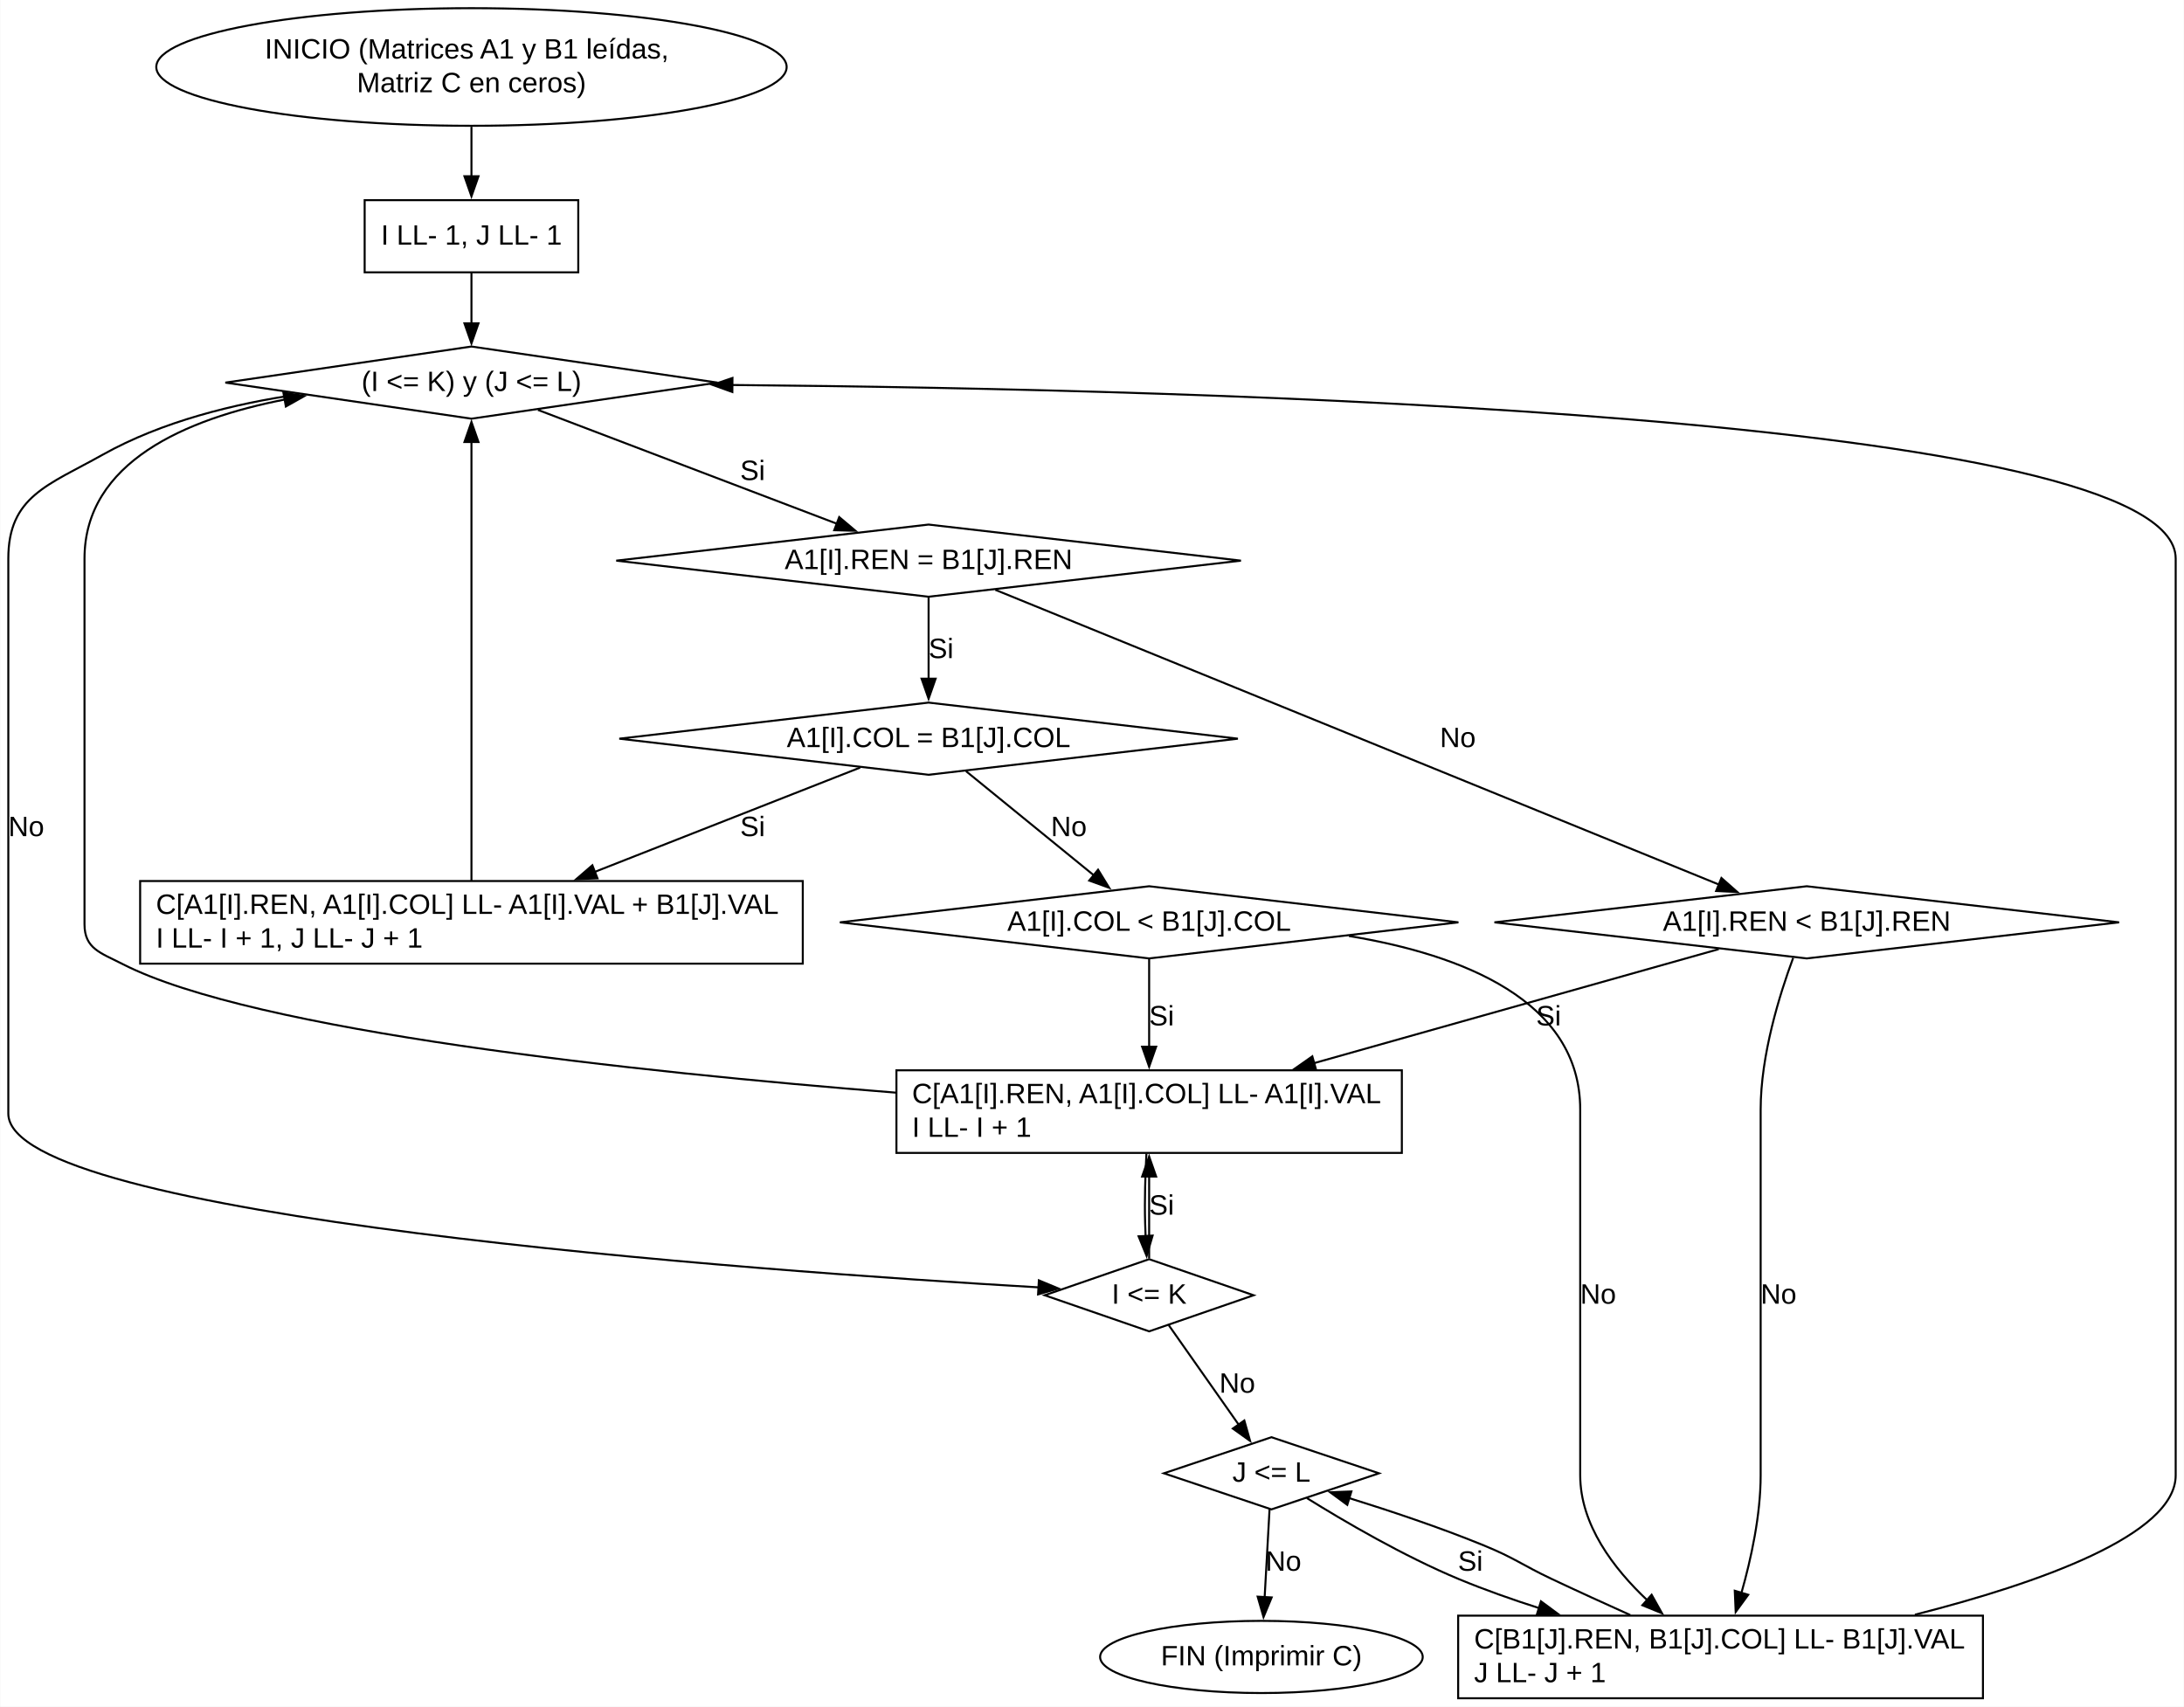
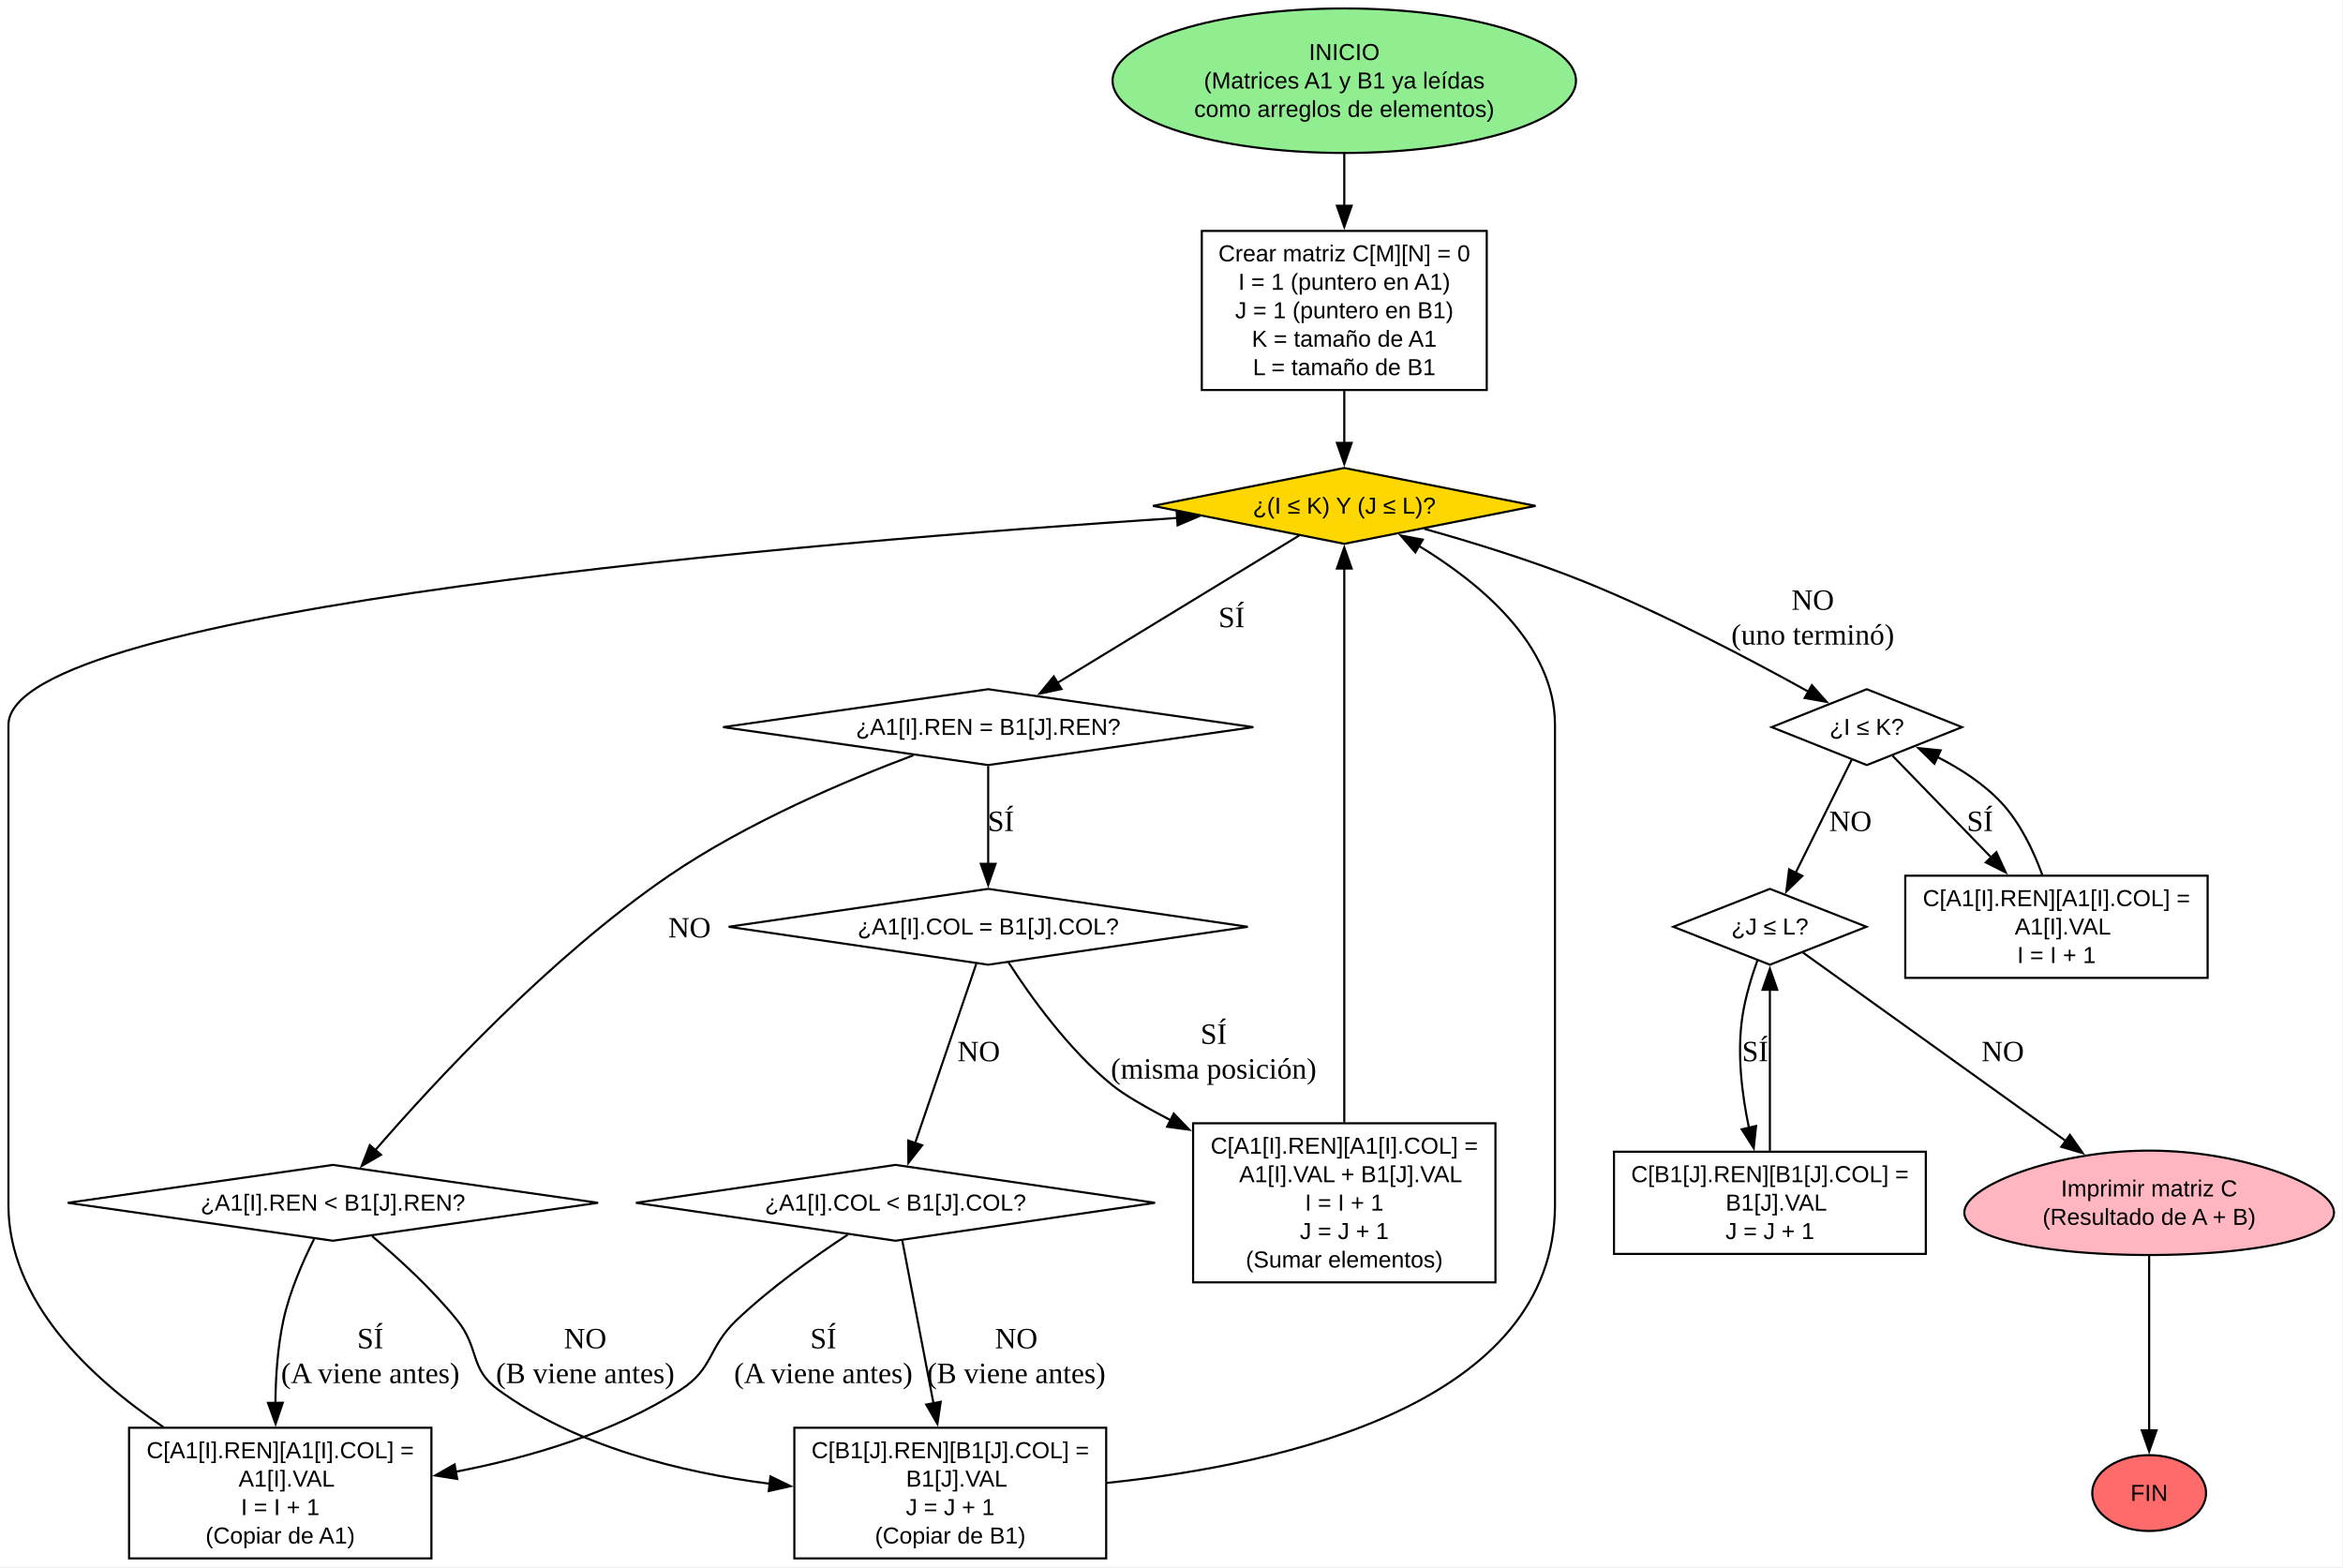
- <svg xmlns="http://www.w3.org/2000/svg" width="1089pt" height="851pt" viewBox="0.00 0.00 1089.00 851.23">
-   <g id="graph0" class="graph" transform="translate(4,847.23) scale(1)" data-name="Diagrama_5_1_Suma">
-     <polygon fill="white" stroke="none" points="-4,4 -4,-847.23 1085,-847.23 1085,4 -4,4" />
-     <g id="node1" class="node" pointer-events="visible" data-name="inicio">
-       <ellipse fill="none" stroke="black" cx="231" cy="-813.82" rx="157.2" ry="29.33" />
-       <text text-anchor="start" x="127.91" y="-818.02" font-family="Arial" font-size="14.00">INICIO (Matrices A1 y B1 leídas,</text>
-       <text text-anchor="middle" x="231" y="-801.22" font-family="Arial" font-size="14.00"> Matriz C en ceros)</text>
+ <svg xmlns="http://www.w3.org/2000/svg" width="1112pt" height="744pt" viewBox="0.00 0.00 1112.00 744.00">
+   <g id="graph0" class="graph" transform="scale(1 1) rotate(0) translate(4 739.59)">
+     <polygon fill="white" stroke="none" points="-4,4 -4,-739.59 1107.73,-739.59 1107.73,4 -4,4" />
+     <g id="node1" class="node">
+       <ellipse fill="#90ee90" stroke="black" cx="634" cy="-701.29" rx="109.96" ry="34.29" />
+       <text xml:space="preserve" text-anchor="middle" x="634" y="-711.09" font-family="Arial" font-size="11.00">INICIO</text>
+       <text xml:space="preserve" text-anchor="middle" x="634" y="-697.59" font-family="Arial" font-size="11.00">(Matrices A1 y B1 ya leídas</text>
+       <text xml:space="preserve" text-anchor="middle" x="634" y="-684.09" font-family="Arial" font-size="11.00">como arreglos de elementos)</text>
    </g>
-     <g id="node3" class="node" pointer-events="visible" data-name="init_ptrs">
-       <polygon fill="none" stroke="black" points="284.27,-747.4 177.73,-747.4 177.73,-711.4 284.27,-711.4 284.27,-747.4" />
-       <text text-anchor="middle" x="231" y="-725.2" font-family="Arial" font-size="14.00">I LL- 1, J LL- 1</text>
+     <g id="node2" class="node">
+       <polygon fill="none" stroke="black" points="701.62,-630 566.38,-630 566.38,-554.5 701.62,-554.5 701.62,-630" />
+       <text xml:space="preserve" text-anchor="middle" x="634" y="-615.55" font-family="Arial" font-size="11.00">Crear matriz C[M][N] = 0</text>
+       <text xml:space="preserve" text-anchor="middle" x="634" y="-602.05" font-family="Arial" font-size="11.00">I = 1 (puntero en A1)</text>
+       <text xml:space="preserve" text-anchor="middle" x="634" y="-588.55" font-family="Arial" font-size="11.00">J = 1 (puntero en B1)</text>
+       <text xml:space="preserve" text-anchor="middle" x="634" y="-575.05" font-family="Arial" font-size="11.00">K = tamaño de A1</text>
+       <text xml:space="preserve" text-anchor="middle" x="634" y="-561.55" font-family="Arial" font-size="11.00">L = tamaño de B1</text>
    </g>
-     <g id="edge1" class="edge" data-name="inicio-&gt;init_ptrs">
-       <path fill="none" stroke="black" d="M231,-783.99C231,-775.98 231,-767.27 231,-759.26" />
-       <polygon fill="black" stroke="black" points="234.5,-759.31 231,-749.31 227.5,-759.31 234.5,-759.31" />
+     <g id="edge1" class="edge">
+       <path fill="none" stroke="black" d="M634,-666.72C634,-658.79 634,-650.19 634,-641.75" />
+       <polygon fill="black" stroke="black" points="637.5,-641.94 634,-631.94 630.5,-641.94 637.5,-641.94" />
    </g>
-     <g id="node2" class="node" pointer-events="visible" data-name="fin">
-       <ellipse fill="none" stroke="black" cx="625" cy="-20.8" rx="80.46" ry="18" />
-       <text text-anchor="middle" x="625" y="-16.6" font-family="Arial" font-size="14.00">FIN (Imprimir C)</text>
+     <g id="node3" class="node">
+       <polygon fill="#ffd700" stroke="black" points="634,-517.5 543.2,-499.5 634,-481.5 724.8,-499.5 634,-517.5" />
+       <text xml:space="preserve" text-anchor="middle" x="634" y="-495.8" font-family="Arial" font-size="11.00">¿(I ≤ K) Y (J ≤ L)?</text>
    </g>
-     <g id="node7" class="node" pointer-events="visible" data-name="cond_main_loop">
-       <polygon fill="none" stroke="black" points="231,-674.4 108.25,-656.4 231,-638.4 353.75,-656.4 231,-674.4" />
-       <text text-anchor="middle" x="231" y="-652.2" font-family="Arial" font-size="14.00">(I &lt;= K) y (J &lt;= L)</text>
+     <g id="edge2" class="edge">
+       <path fill="none" stroke="black" d="M634,-554.08C634,-545.76 634,-537.05 634,-529.14" />
+       <polygon fill="black" stroke="black" points="637.5,-529.4 634,-519.4 630.5,-529.4 637.5,-529.4" />
    </g>
-     <g id="edge2" class="edge" data-name="init_ptrs-&gt;cond_main_loop">
-       <path fill="none" stroke="black" d="M231,-711.21C231,-703.63 231,-694.5 231,-685.94" />
-       <polygon fill="black" stroke="black" points="234.5,-685.94 231,-675.94 227.5,-685.94 234.5,-685.94" />
+     <g id="node4" class="node">
+       <polygon fill="none" stroke="black" points="465,-412.5 339.15,-394.5 465,-376.5 590.85,-394.5 465,-412.5" />
+       <text xml:space="preserve" text-anchor="middle" x="465" y="-390.8" font-family="Arial" font-size="11.00">¿A1[I].REN = B1[J].REN?</text>
    </g>
-     <g id="node4" class="node" pointer-events="visible" data-name="proc_c_sum">
-       <polygon fill="none" stroke="black" points="396.25,-407.8 65.75,-407.8 65.75,-366.6 396.25,-366.6 396.25,-407.8" />
-       <text text-anchor="start" x="73.63" y="-391.4" font-family="Arial" font-size="14.00">C[A1[I].REN, A1[I].COL] LL- A1[I].VAL + B1[J].VAL</text>
-       <text text-anchor="start" x="73.63" y="-374.6" font-family="Arial" font-size="14.00">I LL- I + 1, J LL- J + 1</text>
+     <g id="edge3" class="edge">
+       <path fill="none" stroke="black" d="M612.6,-485.45C583.57,-467.77 531.48,-436.02 497.59,-415.36" />
+       <polygon fill="black" stroke="black" points="499.77,-412.59 489.41,-410.38 496.13,-418.57 499.77,-412.59" />
+       <text xml:space="preserve" text-anchor="middle" x="580.51" y="-441.95" font-family="Times New Roman,serif" font-size="14.00">SÍ</text>
    </g>
-     <g id="edge6" class="edge" data-name="proc_c_sum-&gt;cond_main_loop">
-       <path fill="none" stroke="black" d="M231,-408.03C231,-454.91 231,-572.71 231,-627.09" />
-       <polygon fill="black" stroke="black" points="227.5,-626.77 231,-636.77 234.5,-626.77 227.5,-626.77" />
+     <g id="node11" class="node">
+       <polygon fill="none" stroke="black" points="882,-412.5 836.82,-394.5 882,-376.5 927.18,-394.5 882,-412.5" />
+       <text xml:space="preserve" text-anchor="middle" x="882" y="-390.8" font-family="Arial" font-size="11.00">¿I ≤ K?</text>
    </g>
-     <g id="node5" class="node" pointer-events="visible" data-name="proc_c_a">
-       <polygon fill="none" stroke="black" points="695.04,-313.4 442.96,-313.4 442.96,-272.2 695.04,-272.2 695.04,-313.4" />
-       <text text-anchor="start" x="450.73" y="-297" font-family="Arial" font-size="14.00">C[A1[I].REN, A1[I].COL] LL- A1[I].VAL</text>
-       <text text-anchor="start" x="450.73" y="-280.2" font-family="Arial" font-size="14.00">I LL- I + 1</text>
+     <g id="edge15" class="edge">
+       <path fill="none" stroke="black" d="M672.05,-488.59C694.48,-482.31 723.23,-473.5 748,-463.5 786.01,-448.15 827.85,-426.02 854.49,-411.22" />
+       <polygon fill="black" stroke="black" points="855.92,-414.43 862.93,-406.49 852.5,-408.33 855.92,-414.43" />
+       <text xml:space="preserve" text-anchor="middle" x="856.36" y="-450.2" font-family="Times New Roman,serif" font-size="14.00">NO</text>
+       <text xml:space="preserve" text-anchor="middle" x="856.36" y="-433.7" font-family="Times New Roman,serif" font-size="14.00">(uno terminó)</text>
    </g>
-     <g id="edge9" class="edge" data-name="proc_c_a-&gt;cond_main_loop">
-       <path fill="none" stroke="black" d="M442.65,-302.26C313.34,-312.57 122.37,-332.91 57,-366.4 46.15,-371.96 38,-374 38,-386.2 38,-568.6 38,-568.6 38,-568.6 38,-616.76 88.6,-638.36 137.99,-647.97" />
-       <polygon fill="black" stroke="black" points="137.2,-651.38 147.66,-649.69 138.43,-644.49 137.2,-651.38" />
+     <g id="node5" class="node">
+       <polygon fill="none" stroke="black" points="465,-317.75 341.8,-299.75 465,-281.75 588.2,-299.75 465,-317.75" />
+       <text xml:space="preserve" text-anchor="middle" x="465" y="-296.05" font-family="Arial" font-size="11.00">¿A1[I].COL = B1[J].COL?</text>
    </g>
-     <g id="node12" class="node" pointer-events="visible" data-name="cond_resto_a">
-       <polygon fill="none" stroke="black" points="569,-219.2 516.9,-201.2 569,-183.2 621.1,-201.2 569,-219.2" />
-       <text text-anchor="middle" x="569" y="-197" font-family="Arial" font-size="14.00">I &lt;= K</text>
+     <g id="edge4" class="edge">
+       <path fill="none" stroke="black" d="M465,-376.05C465,-362.97 465,-344.77 465,-329.54" />
+       <polygon fill="black" stroke="black" points="468.5,-329.63 465,-319.63 461.5,-329.63 468.5,-329.63" />
+       <text xml:space="preserve" text-anchor="middle" x="471" y="-345.2" font-family="Times New Roman,serif" font-size="14.00">SÍ</text>
    </g>
-     <g id="edge17" class="edge" data-name="proc_c_a-&gt;cond_resto_a">
-       <path fill="none" stroke="black" d="M567.64,-271.83C567.1,-261.5 566.67,-248.67 567,-237.2 567.06,-235.1 567.14,-232.93 567.23,-230.75" />
-       <polygon fill="black" stroke="black" points="570.73,-230.96 567.75,-220.79 563.74,-230.6 570.73,-230.96" />
+     <g id="node10" class="node">
+       <polygon fill="none" stroke="black" points="154,-186.75 28.15,-168.75 154,-150.75 279.85,-168.75 154,-186.75" />
+       <text xml:space="preserve" text-anchor="middle" x="154" y="-165.05" font-family="Arial" font-size="11.00">¿A1[I].REN &lt; B1[J].REN?</text>
    </g>
-     <g id="node6" class="node" pointer-events="visible" data-name="proc_c_b">
-       <polygon fill="none" stroke="black" points="984.87,-41.4 723.13,-41.4 723.13,-0.2 984.87,-0.2 984.87,-41.4" />
-       <text text-anchor="start" x="731.07" y="-25" font-family="Arial" font-size="14.00">C[B1[J].REN, B1[J].COL] LL- B1[J].VAL</text>
-       <text text-anchor="start" x="731.07" y="-8.2" font-family="Arial" font-size="14.00">J LL- J + 1</text>
+     <g id="edge12" class="edge">
+       <path fill="none" stroke="black" d="M429.54,-381.17C397.65,-369.18 350.3,-349.14 313.5,-324 257.1,-285.46 202.3,-226.3 173.95,-193.58" />
+       <polygon fill="black" stroke="black" points="176.83,-191.56 167.66,-186.24 171.51,-196.11 176.83,-191.56" />
+       <text xml:space="preserve" text-anchor="middle" x="323.25" y="-294.7" font-family="Times New Roman,serif" font-size="14.00">NO</text>
    </g>
-     <g id="edge11" class="edge" data-name="proc_c_b-&gt;cond_main_loop">
-       <path fill="none" stroke="black" d="M950.93,-41.88C1012.62,-57.55 1081,-81.64 1081,-111.4 1081,-568.6 1081,-568.6 1081,-568.6 1081,-640.07 599.29,-653.12 361.14,-655.21" />
-       <polygon fill="black" stroke="black" points="361.12,-651.71 351.15,-655.29 361.18,-658.71 361.12,-651.71" />
+     <g id="node6" class="node">
+       <polygon fill="none" stroke="black" points="705.75,-206.5 562.25,-206.5 562.25,-131 705.75,-131 705.75,-206.5" />
+       <text xml:space="preserve" text-anchor="middle" x="634" y="-192.05" font-family="Arial" font-size="11.00">C[A1[I].REN][A1[I].COL] =</text>
+       <text xml:space="preserve" text-anchor="middle" x="634" y="-178.55" font-family="Arial" font-size="11.00">  A1[I].VAL + B1[J].VAL</text>
+       <text xml:space="preserve" text-anchor="middle" x="634" y="-165.05" font-family="Arial" font-size="11.00">I = I + 1</text>
+       <text xml:space="preserve" text-anchor="middle" x="634" y="-151.55" font-family="Arial" font-size="11.00">J = J + 1</text>
+       <text xml:space="preserve" text-anchor="middle" x="634" y="-138.05" font-family="Arial" font-size="11.00">(Sumar elementos)</text>
    </g>
-     <g id="node13" class="node" pointer-events="visible" data-name="cond_resto_b">
-       <polygon fill="none" stroke="black" points="630,-130.4 576.36,-112.4 630,-94.4 683.64,-112.4 630,-130.4" />
-       <text text-anchor="middle" x="630" y="-108.2" font-family="Arial" font-size="14.00">J &lt;= L</text>
+     <g id="edge5" class="edge">
+       <path fill="none" stroke="black" d="M474.64,-282.86C485.15,-266.56 503.27,-241.28 524,-224.5 529.56,-220 539.76,-214.1 551.78,-207.84" />
+       <polygon fill="black" stroke="black" points="553.08,-211.1 560.41,-203.45 549.91,-204.86 553.08,-211.1" />
+       <text xml:space="preserve" text-anchor="middle" x="572" y="-244.2" font-family="Times New Roman,serif" font-size="14.00">SÍ</text>
+       <text xml:space="preserve" text-anchor="middle" x="572" y="-227.7" font-family="Times New Roman,serif" font-size="14.00">(misma posición)</text>
    </g>
-     <g id="edge20" class="edge" data-name="proc_c_b-&gt;cond_resto_b">
-       <path fill="none" stroke="black" d="M808.96,-41.71C796.31,-47.4 782.58,-53.66 770,-59.6 754.76,-66.79 751.6,-70.01 736,-76.4 714.06,-85.39 688.88,-93.78 668.57,-100.09" />
-       <polygon fill="black" stroke="black" points="667.82,-96.66 659.29,-102.93 669.87,-103.35 667.82,-96.66" />
+     <g id="node7" class="node">
+       <polygon fill="none" stroke="black" points="421,-186.75 297.8,-168.75 421,-150.75 544.2,-168.75 421,-186.75" />
+       <text xml:space="preserve" text-anchor="middle" x="421" y="-165.05" font-family="Arial" font-size="11.00">¿A1[I].COL &lt; B1[J].COL?</text>
    </g>
-     <g id="node8" class="node" pointer-events="visible" data-name="cond_ren">
-       <polygon fill="none" stroke="black" points="459,-585.6 303.22,-567.6 459,-549.6 614.78,-567.6 459,-585.6" />
-       <text text-anchor="middle" x="459" y="-563.4" font-family="Arial" font-size="14.00">A1[I].REN = B1[J].REN</text>
+     <g id="edge7" class="edge">
+       <path fill="none" stroke="black" d="M459.34,-282.15C451.98,-260.57 439.03,-222.61 430.24,-196.84" />
+       <polygon fill="black" stroke="black" points="433.67,-196.05 427.13,-187.72 427.04,-198.31 433.67,-196.05" />
+       <text xml:space="preserve" text-anchor="middle" x="460.52" y="-235.95" font-family="Times New Roman,serif" font-size="14.00">NO</text>
    </g>
-     <g id="edge3" class="edge" data-name="cond_main_loop-&gt;cond_ren">
-       <path fill="none" stroke="black" d="M264.15,-642.78C303.43,-627.82 369.1,-602.83 413.21,-586.03" />
-       <polygon fill="black" stroke="black" points="414.42,-589.32 422.52,-582.49 411.93,-582.78 414.42,-589.32" />
-       <text text-anchor="middle" x="371.22" y="-607.8" font-family="Arial" font-size="14.00">Si</text>
+     <g id="edge6" class="edge">
+       <path fill="none" stroke="black" d="M634,-206.97C634,-273.23 634,-410.24 634,-469.81" />
+       <polygon fill="black" stroke="black" points="630.5,-469.77 634,-479.77 637.5,-469.77 630.5,-469.77" />
    </g>
-     <g id="edge15" class="edge" data-name="cond_main_loop-&gt;cond_resto_a">
-       <path fill="none" stroke="black" d="M145.09,-650.59C112.74,-645.9 76.64,-637.02 47,-620.4 19.88,-605.2 0,-599.69 0,-568.6 0,-568.6 0,-568.6 0,-291.8 0,-240.07 371.66,-213.43 514.23,-205.12" />
-       <polygon fill="black" stroke="black" points="514,-208.63 523.79,-204.57 513.6,-201.65 514,-208.63" />
-       <text text-anchor="middle" x="8.95" y="-430.2" font-family="Arial" font-size="14.00">No</text>
+     <g id="node8" class="node">
+       <polygon fill="none" stroke="black" points="200.75,-62 57.25,-62 57.25,0 200.75,0 200.75,-62" />
+       <text xml:space="preserve" text-anchor="middle" x="129" y="-47.55" font-family="Arial" font-size="11.00">C[A1[I].REN][A1[I].COL] =</text>
+       <text xml:space="preserve" text-anchor="middle" x="129" y="-34.05" font-family="Arial" font-size="11.00">  A1[I].VAL</text>
+       <text xml:space="preserve" text-anchor="middle" x="129" y="-20.55" font-family="Arial" font-size="11.00">I = I + 1</text>
+       <text xml:space="preserve" text-anchor="middle" x="129" y="-7.05" font-family="Arial" font-size="11.00">(Copiar de A1)</text>
    </g>
-     <g id="node9" class="node" pointer-events="visible" data-name="cond_col">
-       <polygon fill="none" stroke="black" points="459,-496.8 304.74,-478.8 459,-460.8 613.26,-478.8 459,-496.8" />
-       <text text-anchor="middle" x="459" y="-474.6" font-family="Arial" font-size="14.00">A1[I].COL = B1[J].COL</text>
+     <g id="edge8" class="edge">
+       <path fill="none" stroke="black" d="M398.32,-153.62C382.66,-143.33 361.8,-128.52 345.5,-113 331.88,-100.03 334.83,-90.16 319,-80 287.23,-59.6 247.29,-47.86 212.24,-41.12" />
+       <polygon fill="black" stroke="black" points="213,-37.7 202.54,-39.36 211.76,-44.59 213,-37.7" />
+       <text xml:space="preserve" text-anchor="middle" x="386.75" y="-99.7" font-family="Times New Roman,serif" font-size="14.00">SÍ</text>
+       <text xml:space="preserve" text-anchor="middle" x="386.75" y="-83.2" font-family="Times New Roman,serif" font-size="14.00">(A viene antes)</text>
    </g>
-     <g id="edge4" class="edge" data-name="cond_ren-&gt;cond_col">
-       <path fill="none" stroke="black" d="M459,-549.45C459,-537.76 459,-521.99 459,-508.42" />
-       <polygon fill="black" stroke="black" points="462.5,-508.72 459,-498.72 455.5,-508.72 462.5,-508.72" />
-       <text text-anchor="middle" x="465.22" y="-519" font-family="Arial" font-size="14.00">Si</text>
+     <g id="node9" class="node">
+       <polygon fill="none" stroke="black" points="521,-62 373,-62 373,0 521,0 521,-62" />
+       <text xml:space="preserve" text-anchor="middle" x="447" y="-47.55" font-family="Arial" font-size="11.00">C[B1[J].REN][B1[J].COL] =</text>
+       <text xml:space="preserve" text-anchor="middle" x="447" y="-34.05" font-family="Arial" font-size="11.00">  B1[J].VAL</text>
+       <text xml:space="preserve" text-anchor="middle" x="447" y="-20.55" font-family="Arial" font-size="11.00">J = J + 1</text>
+       <text xml:space="preserve" text-anchor="middle" x="447" y="-7.05" font-family="Arial" font-size="11.00">(Copiar de B1)</text>
    </g>
-     <g id="node11" class="node" pointer-events="visible" data-name="cond_ren_cmp">
-       <polygon fill="none" stroke="black" points="897,-405.2 741.22,-387.2 897,-369.2 1052.78,-387.2 897,-405.2" />
-       <text text-anchor="middle" x="897" y="-383" font-family="Arial" font-size="14.00">A1[I].REN &lt; B1[J].REN</text>
+     <g id="edge9" class="edge">
+       <path fill="none" stroke="black" d="M424.24,-150.83C427.93,-131.58 434.09,-99.43 439.07,-73.42" />
+       <polygon fill="black" stroke="black" points="442.46,-74.31 440.9,-63.83 435.59,-72.99 442.46,-74.31" />
+       <text xml:space="preserve" text-anchor="middle" x="478.34" y="-99.7" font-family="Times New Roman,serif" font-size="14.00">NO</text>
+       <text xml:space="preserve" text-anchor="middle" x="478.34" y="-83.2" font-family="Times New Roman,serif" font-size="14.00">(B viene antes)</text>
    </g>
-     <g id="edge12" class="edge" data-name="cond_ren-&gt;cond_ren_cmp">
-       <path fill="none" stroke="black" d="M492.28,-553.04C570.39,-521.23 765.47,-441.77 853.13,-406.07" />
-       <polygon fill="black" stroke="black" points="854.43,-409.32 862.37,-402.31 851.79,-402.84 854.43,-409.32" />
-       <text text-anchor="middle" x="722.95" y="-474.6" font-family="Arial" font-size="14.00">No</text>
+     <g id="edge10" class="edge">
+       <path fill="none" stroke="black" d="M73.54,-62.32C38.58,-85.9 0,-122.23 0,-167.75 0,-395.5 0,-395.5 0,-395.5 0,-451.09 384.71,-482.58 554.78,-493.78" />
+       <polygon fill="black" stroke="black" points="554.43,-497.26 564.64,-494.42 554.89,-490.28 554.43,-497.26" />
    </g>
-     <g id="edge5" class="edge" data-name="cond_col-&gt;proc_c_sum">
-       <path fill="none" stroke="black" d="M424.87,-464.39C389.94,-450.66 334.91,-429.03 292.38,-412.32" />
-       <polygon fill="black" stroke="black" points="293.86,-409.14 283.27,-408.74 291.3,-415.66 293.86,-409.14" />
-       <text text-anchor="middle" x="371.22" y="-430.2" font-family="Arial" font-size="14.00">Si</text>
+     <g id="edge11" class="edge">
+       <path fill="none" stroke="black" d="M521.28,-35.82C606.32,-44.68 734,-73.63 734,-167.75 734,-395.5 734,-395.5 734,-395.5 734,-433.74 698.09,-463.13 669.31,-480.56" />
+       <polygon fill="black" stroke="black" points="667.72,-477.43 660.8,-485.46 671.22,-483.49 667.72,-477.43" />
    </g>
-     <g id="node10" class="node" pointer-events="visible" data-name="cond_col_cmp">
-       <polygon fill="none" stroke="black" points="569,-405.2 414.74,-387.2 569,-369.2 723.26,-387.2 569,-405.2" />
-       <text text-anchor="middle" x="569" y="-383" font-family="Arial" font-size="14.00">A1[I].COL &lt; B1[J].COL</text>
+     <g id="edge13" class="edge">
+       <path fill="none" stroke="black" d="M145.06,-151.53C139.72,-140.92 133.42,-126.55 130.5,-113 127.78,-100.37 126.82,-86.37 126.71,-73.61" />
+       <polygon fill="black" stroke="black" points="130.2,-73.87 126.8,-63.84 123.2,-73.8 130.2,-73.87" />
+       <text xml:space="preserve" text-anchor="middle" x="171.75" y="-99.7" font-family="Times New Roman,serif" font-size="14.00">SÍ</text>
+       <text xml:space="preserve" text-anchor="middle" x="171.75" y="-83.2" font-family="Times New Roman,serif" font-size="14.00">(A viene antes)</text>
    </g>
-     <g id="edge7" class="edge" data-name="cond_col-&gt;cond_col_cmp">
-       <path fill="none" stroke="black" d="M477.66,-462.6C495.12,-448.38 521.43,-426.95 541.33,-410.73" />
-       <polygon fill="black" stroke="black" points="543.53,-413.46 549.07,-404.43 539.11,-408.03 543.53,-413.46" />
-       <text text-anchor="middle" x="528.95" y="-430.2" font-family="Arial" font-size="14.00">No</text>
+     <g id="edge14" class="edge">
+       <path fill="none" stroke="black" d="M172.61,-152.92C184.94,-142.54 200.99,-127.91 213,-113 223.69,-99.73 218.72,-90.02 232.5,-80 269.61,-53.02 319.17,-40.8 361.31,-35.42" />
+       <polygon fill="black" stroke="black" points="361.66,-38.9 371.19,-34.28 360.86,-31.95 361.66,-38.9" />
+       <text xml:space="preserve" text-anchor="middle" x="273.75" y="-99.7" font-family="Times New Roman,serif" font-size="14.00">NO</text>
+       <text xml:space="preserve" text-anchor="middle" x="273.75" y="-83.2" font-family="Times New Roman,serif" font-size="14.00">(B viene antes)</text>
    </g>
-     <g id="edge8" class="edge" data-name="cond_col_cmp-&gt;proc_c_a">
-       <path fill="none" stroke="black" d="M569,-368.82C569,-356.45 569,-339.48 569,-324.81" />
-       <polygon fill="black" stroke="black" points="572.5,-325.18 569,-315.18 565.5,-325.18 572.5,-325.18" />
-       <text text-anchor="middle" x="575.22" y="-335.8" font-family="Arial" font-size="14.00">Si</text>
+     <g id="node12" class="node">
+       <polygon fill="none" stroke="black" points="1043.75,-324 900.25,-324 900.25,-275.5 1043.75,-275.5 1043.75,-324" />
+       <text xml:space="preserve" text-anchor="middle" x="972" y="-309.55" font-family="Arial" font-size="11.00">C[A1[I].REN][A1[I].COL] =</text>
+       <text xml:space="preserve" text-anchor="middle" x="972" y="-296.05" font-family="Arial" font-size="11.00">  A1[I].VAL</text>
+       <text xml:space="preserve" text-anchor="middle" x="972" y="-282.55" font-family="Arial" font-size="11.00">I = I + 1</text>
    </g>
-     <g id="edge10" class="edge" data-name="cond_col_cmp-&gt;proc_c_b">
-       <path fill="none" stroke="black" d="M668.63,-380.39C724.87,-371.09 784,-348.34 784,-293.8 784,-293.8 784,-293.8 784,-111.4 784,-86.8 800.59,-64.92 817.61,-48.94" />
-       <polygon fill="black" stroke="black" points="819.62,-51.83 824.8,-42.59 814.99,-46.59 819.62,-51.83" />
-       <text text-anchor="middle" x="792.95" y="-197" font-family="Arial" font-size="14.00">No</text>
+     <g id="edge16" class="edge">
+       <path fill="none" stroke="black" d="M894.14,-380.99C906.18,-368.58 925.12,-349.06 941.31,-332.38" />
+       <polygon fill="black" stroke="black" points="943.48,-335.17 947.93,-325.55 938.46,-330.29 943.48,-335.17" />
+       <text xml:space="preserve" text-anchor="middle" x="935.7" y="-345.2" font-family="Times New Roman,serif" font-size="14.00">SÍ</text>
    </g>
-     <g id="edge13" class="edge" data-name="cond_ren_cmp-&gt;proc_c_a">
-       <path fill="none" stroke="black" d="M853.1,-373.83C801.62,-359.33 715.17,-334.98 651.13,-316.94" />
-       <polygon fill="black" stroke="black" points="652.28,-313.63 641.71,-314.28 650.39,-320.36 652.28,-313.63" />
-       <text text-anchor="middle" x="768.22" y="-335.8" font-family="Arial" font-size="14.00">Si</text>
+     <g id="node13" class="node">
+       <polygon fill="none" stroke="black" points="836,-317.75 790.16,-299.75 836,-281.75 881.84,-299.75 836,-317.75" />
+       <text xml:space="preserve" text-anchor="middle" x="836" y="-296.05" font-family="Arial" font-size="11.00">¿J ≤ L?</text>
    </g>
-     <g id="edge14" class="edge" data-name="cond_ren_cmp-&gt;proc_c_b">
-       <path fill="none" stroke="black" d="M890.22,-369.48C883.44,-351.21 874,-320.91 874,-293.8 874,-293.8 874,-293.8 874,-111.4 874,-91.59 869.28,-69.89 864.43,-52.81" />
-       <polygon fill="black" stroke="black" points="867.79,-51.81 861.55,-43.25 861.09,-53.83 867.79,-51.81" />
-       <text text-anchor="middle" x="882.95" y="-197" font-family="Arial" font-size="14.00">No</text>
+     <g id="edge18" class="edge">
+       <path fill="none" stroke="black" d="M874.81,-379.01C867.66,-364.58 856.54,-342.17 848.04,-325.02" />
+       <polygon fill="black" stroke="black" points="851.39,-323.9 843.81,-316.5 845.12,-327.01 851.39,-323.9" />
+       <text xml:space="preserve" text-anchor="middle" x="874.22" y="-345.2" font-family="Times New Roman,serif" font-size="14.00">NO</text>
    </g>
-     <g id="edge16" class="edge" data-name="cond_resto_a-&gt;proc_c_a">
-       <path fill="none" stroke="black" d="M569,-219.61C569,-231.21 569,-246.78 569,-260.49" />
-       <polygon fill="black" stroke="black" points="565.5,-260.4 569,-270.4 572.5,-260.4 565.5,-260.4" />
-       <text text-anchor="middle" x="575.22" y="-241.4" font-family="Arial" font-size="14.00">Si</text>
+     <g id="edge17" class="edge">
+       <path fill="none" stroke="black" d="M965.27,-324.41C961.13,-335.74 954.89,-348.9 946,-358.5 937.53,-367.66 926.1,-374.95 915.24,-380.46" />
+       <polygon fill="black" stroke="black" points="914.07,-377.14 906.49,-384.55 917.04,-383.48 914.07,-377.14" />
    </g>
-     <g id="edge18" class="edge" data-name="cond_resto_a-&gt;cond_resto_b">
-       <path fill="none" stroke="black" d="M578.8,-186.25C588.23,-172.84 602.65,-152.32 613.79,-136.47" />
-       <polygon fill="black" stroke="black" points="616.47,-138.74 619.35,-128.55 610.74,-134.72 616.47,-138.74" />
-       <text text-anchor="middle" x="612.95" y="-152.6" font-family="Arial" font-size="14.00">No</text>
+     <g id="node14" class="node">
+       <polygon fill="none" stroke="black" points="910,-193 762,-193 762,-144.5 910,-144.5 910,-193" />
+       <text xml:space="preserve" text-anchor="middle" x="836" y="-178.55" font-family="Arial" font-size="11.00">C[B1[J].REN][B1[J].COL] =</text>
+       <text xml:space="preserve" text-anchor="middle" x="836" y="-165.05" font-family="Arial" font-size="11.00">  B1[J].VAL</text>
+       <text xml:space="preserve" text-anchor="middle" x="836" y="-151.55" font-family="Arial" font-size="11.00">J = J + 1</text>
    </g>
-     <g id="edge21" class="edge" data-name="cond_resto_b-&gt;fin">
-       <path fill="none" stroke="black" d="M629.06,-94.55C628.37,-82.19 627.42,-65.11 626.61,-50.61" />
-       <polygon fill="black" stroke="black" points="630.11,-50.49 626.05,-40.7 623.12,-50.88 630.11,-50.49" />
-       <text text-anchor="middle" x="635.95" y="-63.8" font-family="Arial" font-size="14.00">No</text>
+     <g id="edge19" class="edge">
+       <path fill="none" stroke="black" d="M830.05,-283.73C827.31,-276.03 824.37,-266.41 823,-257.5 820.31,-239.98 822.66,-220.49 826.07,-204.33" />
+       <polygon fill="black" stroke="black" points="829.45,-205.23 828.33,-194.7 822.64,-203.63 829.45,-205.23" />
+       <text xml:space="preserve" text-anchor="middle" x="829" y="-235.95" font-family="Times New Roman,serif" font-size="14.00">SÍ</text>
    </g>
-     <g id="edge19" class="edge" data-name="cond_resto_b-&gt;proc_c_b">
-       <path fill="none" stroke="black" d="M647.68,-100.03C666.06,-88.6 695.95,-71.07 723.55,-59.6 736.27,-54.32 749.97,-49.48 763.54,-45.15" />
-       <polygon fill="black" stroke="black" points="764.42,-48.55 772.94,-42.25 762.35,-41.86 764.42,-48.55" />
-       <text text-anchor="middle" x="729.22" y="-63.8" font-family="Arial" font-size="14.00">Si</text>
+     <g id="node15" class="node">
+       <polygon fill="#ffb6c1" stroke="black" points="1024.12,-144.06 1029.49,-144.2 1034.81,-144.4 1040.05,-144.67 1045.2,-145 1050.22,-145.4 1055.11,-145.87 1059.83,-146.4 1064.39,-146.99 1068.74,-147.63 1072.89,-148.34 1076.82,-149.1 1080.51,-149.92 1083.95,-150.79 1087.14,-151.7 1090.06,-152.67 1092.7,-153.67 1095.07,-154.72 1097.15,-155.81 1098.94,-156.93 1100.45,-158.09 1101.67,-159.27 1102.6,-160.48 1103.25,-161.72 1103.63,-162.97 1103.73,-164.24 1103.56,-165.52 1103.14,-166.81 1102.46,-168.1 1101.55,-169.4 1100.4,-170.69 1099.04,-171.98 1097.46,-173.26 1095.69,-174.53 1093.73,-175.78 1091.6,-177.02 1089.3,-178.23 1086.86,-179.41 1084.28,-180.57 1081.57,-181.69 1078.74,-182.78 1075.81,-183.83 1072.79,-184.83 1069.68,-185.8 1066.49,-186.71 1063.24,-187.58 1059.93,-188.4 1056.57,-189.16 1053.16,-189.87 1049.72,-190.51 1046.24,-191.1 1042.74,-191.63 1039.22,-192.1 1035.67,-192.5 1032.11,-192.83 1028.55,-193.1 1024.97,-193.3 1021.38,-193.44 1017.79,-193.51 1014.21,-193.51 1010.62,-193.44 1007.03,-193.3 1003.45,-193.1 999.89,-192.83 996.33,-192.5 992.78,-192.1 989.26,-191.63 985.76,-191.1 982.28,-190.51 978.84,-189.87 975.43,-189.16 972.07,-188.4 968.76,-187.58 965.51,-186.71 962.32,-185.8 959.21,-184.83 956.19,-183.83 953.26,-182.78 950.43,-181.69 947.72,-180.57 945.14,-179.41 942.7,-178.23 940.4,-177.02 938.27,-175.78 936.31,-174.53 934.54,-173.26 932.96,-171.98 931.6,-170.69 930.45,-169.4 929.54,-168.1 928.86,-166.81 928.44,-165.52 928.27,-164.24 928.37,-162.97 928.75,-161.72 929.4,-160.48 930.33,-159.27 931.55,-158.09 933.06,-156.93 934.85,-155.81 936.93,-154.72 939.3,-153.67 941.94,-152.67 944.86,-151.7 948.05,-150.79 951.49,-149.92 955.18,-149.1 959.11,-148.34 963.26,-147.63 967.61,-146.99 972.17,-146.4 976.89,-145.87 981.78,-145.4 986.8,-145 991.95,-144.67 997.19,-144.4 1002.51,-144.2 1007.88,-144.06 1013.29,-143.99 1018.71,-143.99 1024.12,-144.06" />
+       <text xml:space="preserve" text-anchor="middle" x="1016" y="-171.8" font-family="Arial" font-size="11.00">Imprimir matriz C</text>
+       <text xml:space="preserve" text-anchor="middle" x="1016" y="-158.3" font-family="Arial" font-size="11.00">(Resultado de A + B)</text>
+     </g>
+     <g id="edge21" class="edge">
+       <path fill="none" stroke="black" d="M851.66,-287.53C879.29,-267.72 937.5,-226.01 976.68,-197.93" />
+       <polygon fill="black" stroke="black" points="978.39,-201.01 984.48,-192.34 974.32,-195.32 978.39,-201.01" />
+       <text xml:space="preserve" text-anchor="middle" x="946.53" y="-235.95" font-family="Times New Roman,serif" font-size="14.00">NO</text>
+     </g>
+     <g id="edge20" class="edge">
+       <path fill="none" stroke="black" d="M836,-193.43C836,-214.98 836,-246.86 836,-269.9" />
+       <polygon fill="black" stroke="black" points="832.5,-269.84 836,-279.84 839.5,-269.84 832.5,-269.84" />
+     </g>
+     <g id="node16" class="node">
+       <ellipse fill="#ff6b6b" stroke="black" cx="1016" cy="-31" rx="27" ry="18" />
+       <text xml:space="preserve" text-anchor="middle" x="1016" y="-27.3" font-family="Arial" font-size="11.00">FIN</text>
+     </g>
+     <g id="edge22" class="edge">
+       <path fill="none" stroke="black" d="M1016,-143.79C1016,-120.61 1016,-85.45 1016,-60.77" />
+       <polygon fill="black" stroke="black" points="1019.5,-60.78 1016,-50.78 1012.5,-60.78 1019.5,-60.78" />
    </g>
  </g>
</svg>
